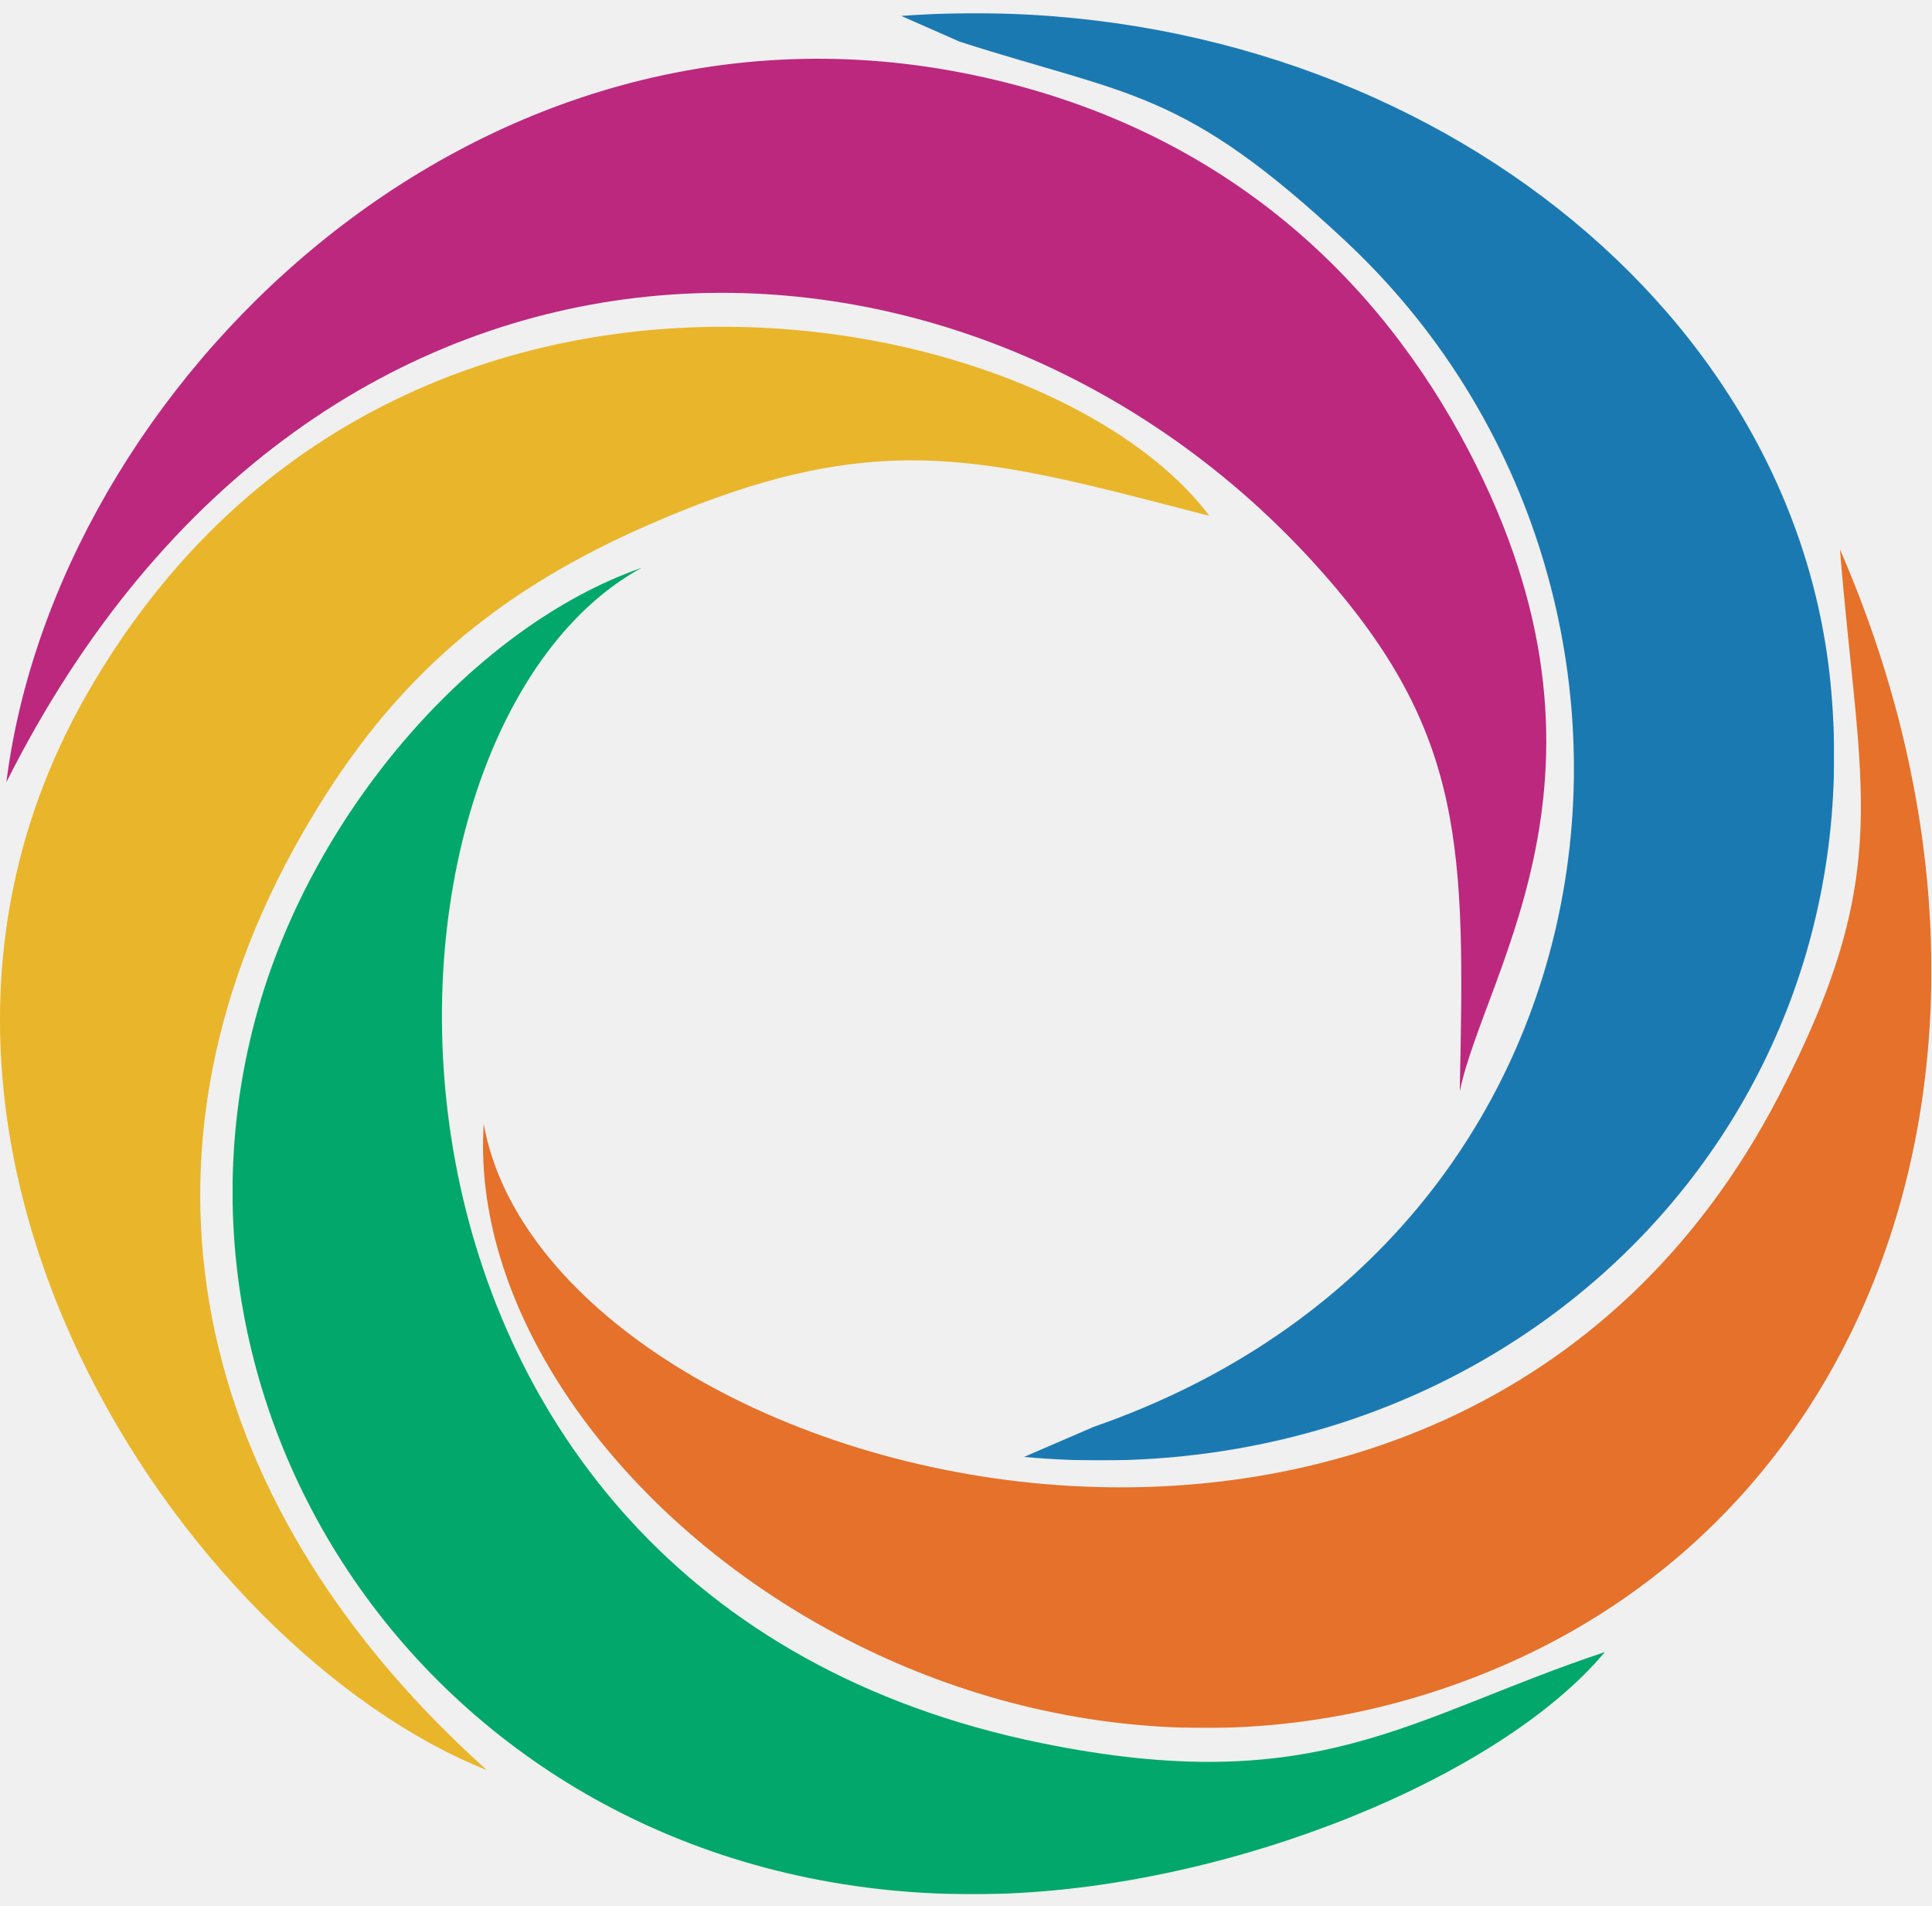
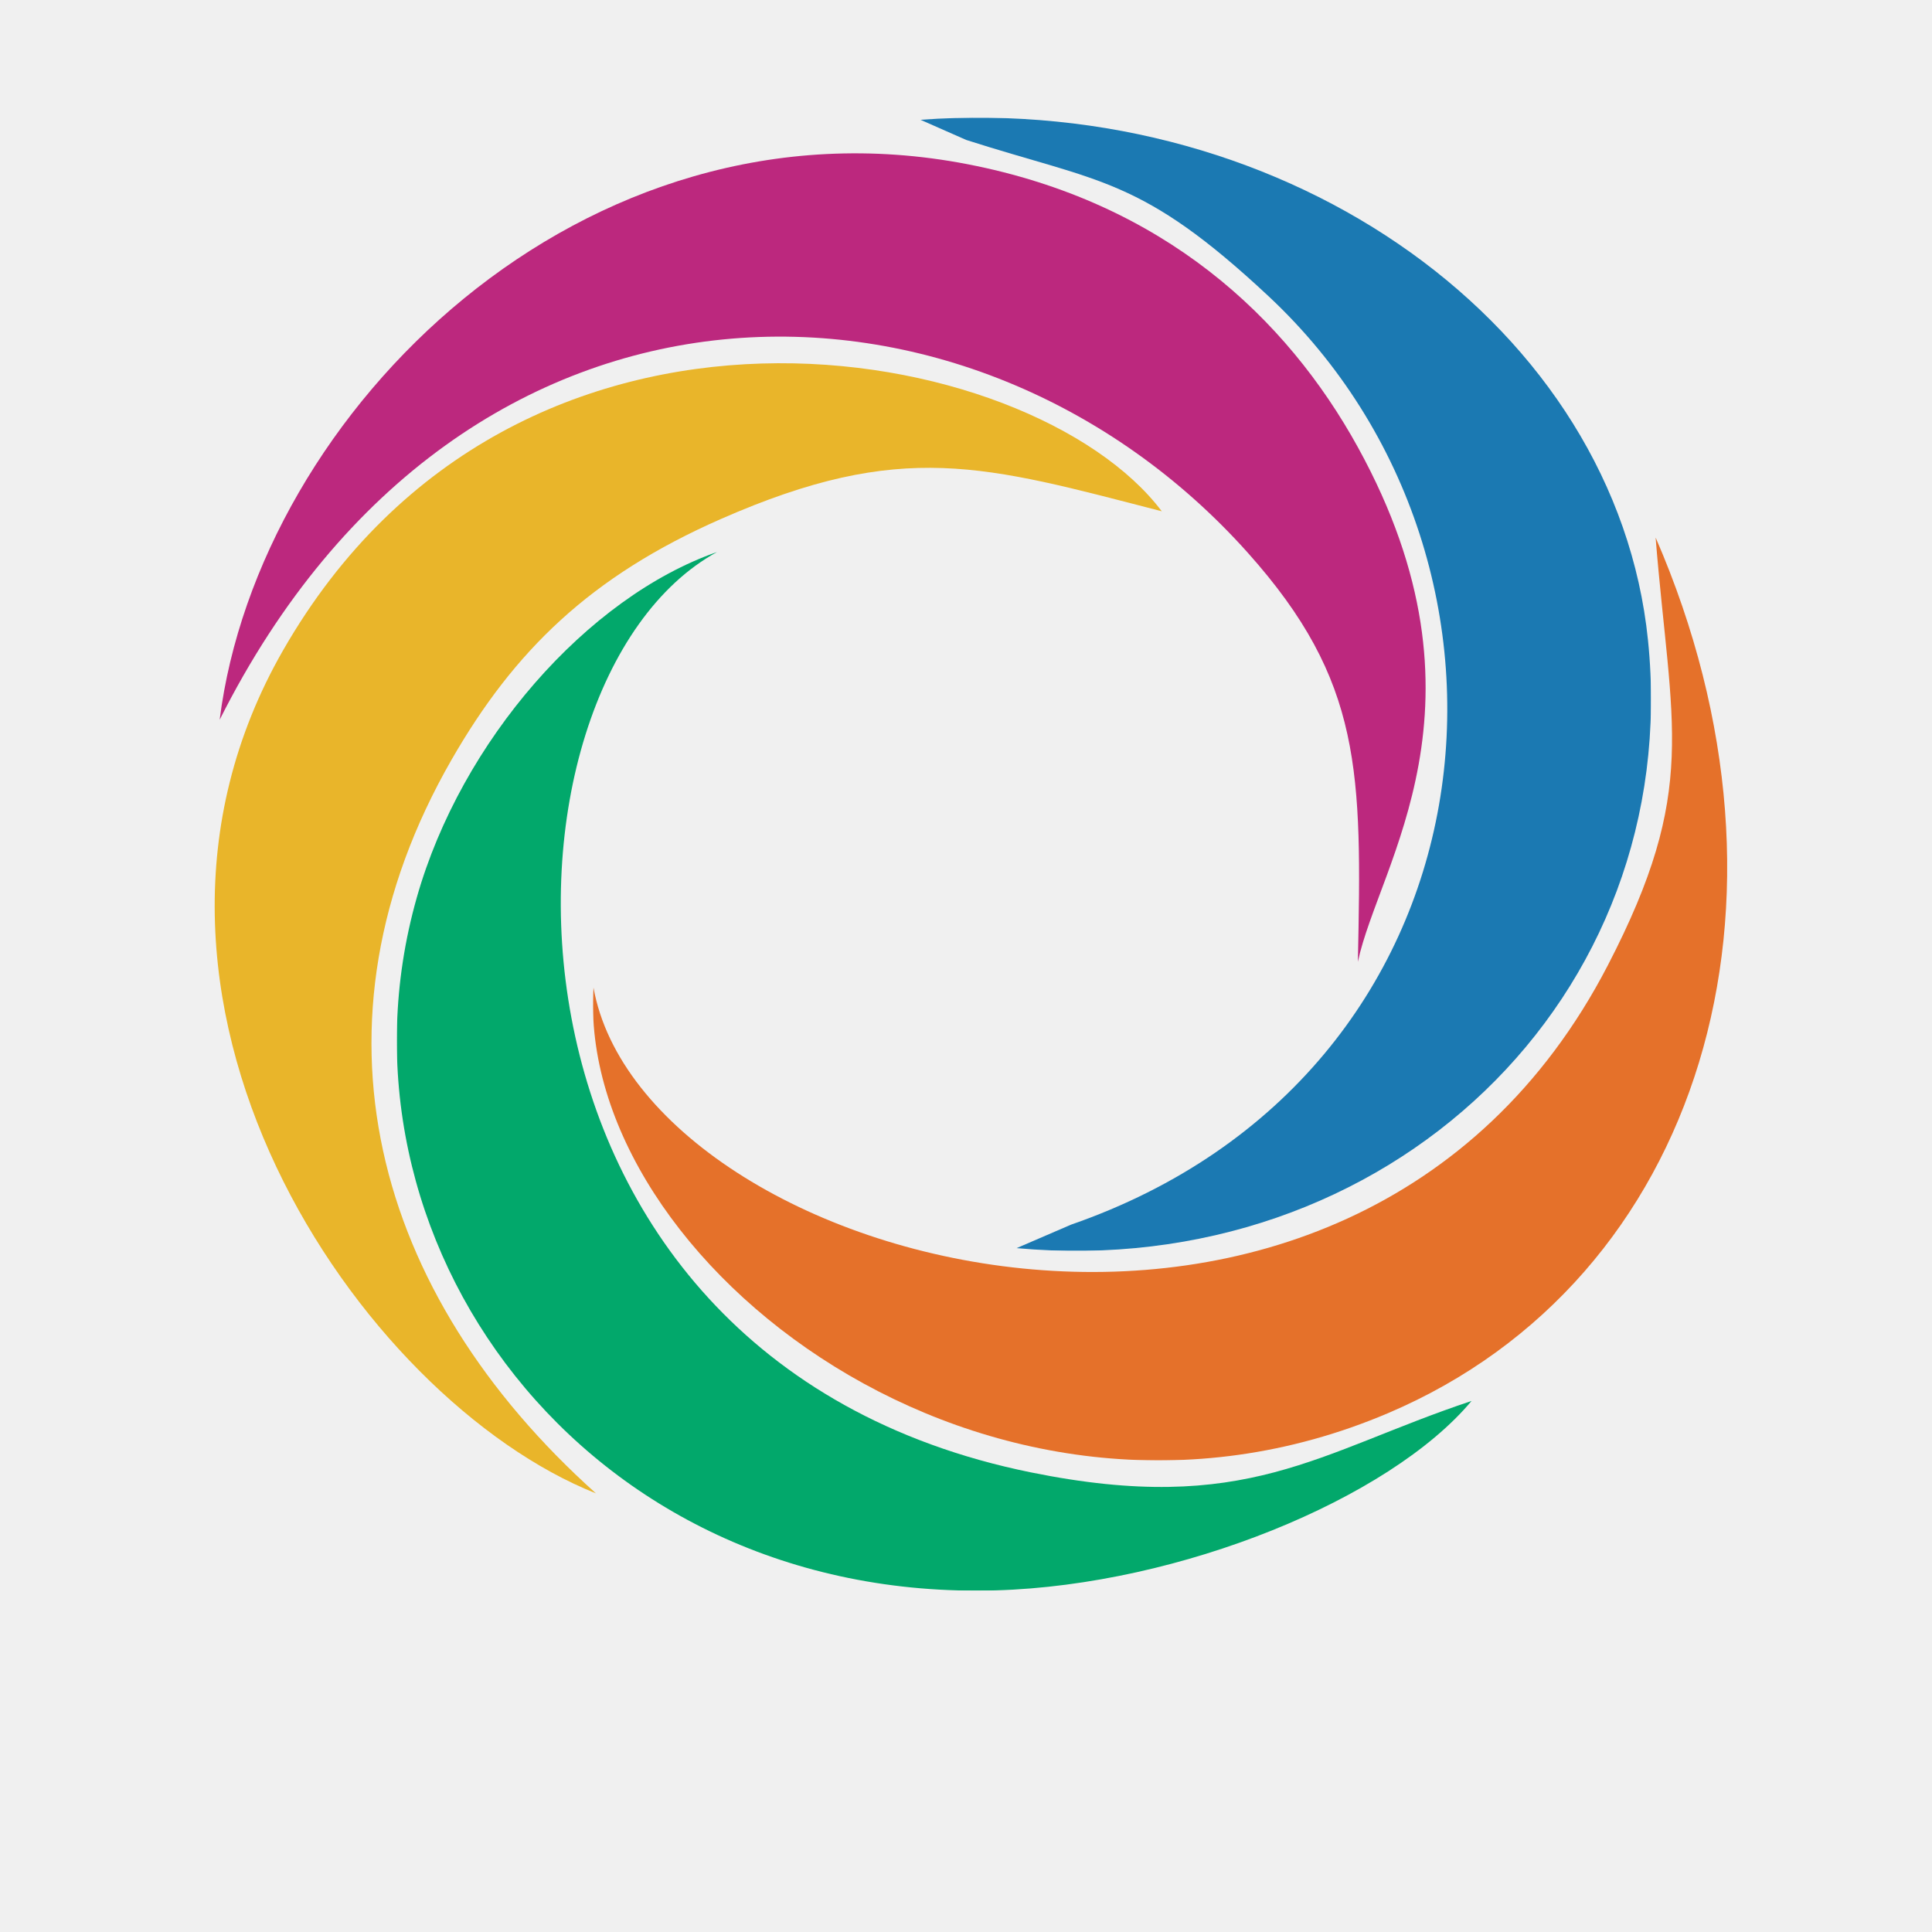
- <svg xmlns="http://www.w3.org/2000/svg" xmlns:xlink="http://www.w3.org/1999/xlink" width="146px" height="144px" viewBox="0 0 146 144" version="1.1">
+ <svg xmlns="http://www.w3.org/2000/svg" xmlns:xlink="http://www.w3.org/1999/xlink" width="36" height="36" viewBox="0 0 36 36">
  <defs>
-     <polygon id="path-1" points="0.107 0.874 70.604 0.874 70.604 110.222 0.107 110.222" />
-     <polygon id="path-3" points="0.574 0.779 104.278 0.779 104.278 101 0.574 101" />
-     <polygon id="path-5" points="0.501 0.386 109.952 0.386 109.952 89.436 0.501 89.436" />
+     <path id="a" d="M.02.169h13.614v21.115H.021z" />
+     <path id="c" d="M.11.15h20.026v19.353H.111z" />
+     <path id="e" d="M.097.074h21.135V17.27H.097z" />
+     <filter id="shadow" x="-50%" y="-50%" width="200%" height="200%">
+       <feOffset result="offOut" in="SourceAlpha" dx="0" dy="2" />
+       <feGaussianBlur result="blurOut" in="offOut" stdDeviation="1" />
+       <feBlend in="SourceGraphic" in2="blurOut" mode="normal" />
+       <feComponentTransfer>
+         <feFuncA type="linear" slope="0.2" />
+       </feComponentTransfer>
+     </filter>
  </defs>
-   <g id="IKMO-Logo" stroke="none" stroke-width="1" fill="none" fill-rule="evenodd">
-     <g id="Group-14">
-       <path d="M0.483,59.096 C24.038,12.231 73.337,13.469 99.707,42.996 C110.777,55.39 110.7,64.135 110.312,82.458 C112.304,73.029 123.967,57.602 110.323,32.816 C103.386,20.215 91.484,9.139 72.654,5.489 C35.562,-1.702 4.229,29.343 0.483,59.096" id="Fill-1" fill="#BC287E" />
-       <g id="Group-5" transform="translate(68, 0.126)">
-         <mask id="mask-2" fill="white">
-           <use xlink:href="#path-1" />
-         </mask>
-         <g id="Clip-4" />
-         <path d="M9.384,109.958 C45.088,113.22 73.835,85.805 70.312,51.299 C67.233,21.141 35.778,-1.525 0.107,1.077 L4.528,3.025 C17.453,7.168 21.376,6.591 33.69,18.1 C61.437,44.034 56.149,93.279 14.644,107.686 L9.384,109.958 Z" id="Fill-3" fill="#1B79B2" mask="url(#mask-2)" />
-       </g>
-       <path d="M36.793,133.747 C15.24,114.432 8.201,88.47 22.867,62.944 C28.897,52.448 36.259,45.252 48.859,39.721 C66.369,32.036 74.255,34.555 91.393,38.978 C78.891,22.388 29.165,13.083 6.614,52.365 C-12.631,85.889 14.016,124.693 36.793,133.747" id="Fill-6" fill="#E9B52A" />
-       <g id="Group-10" transform="translate(17, 42.126)">
-         <mask id="mask-4" fill="white">
-           <use xlink:href="#path-3" />
-         </mask>
-         <g id="Clip-9" />
-         <path d="M104.278,82.701 C89.457,87.633 82.57,93.823 61.742,89.588 C6.965,78.45 8.425,13.392 31.485,0.779 C18.928,5.16 6.795,19.018 2.511,34.087 C-6.824,66.918 18.503,102.127 58.395,100.972 C76.157,100.459 96.38,92.147 104.278,82.701" id="Fill-8" fill="#02A86B" mask="url(#mask-4)" />
-       </g>
-       <g id="Group-13" transform="translate(36, 41.126)">
-         <mask id="mask-6" fill="white">
-           <use xlink:href="#path-5" />
-         </mask>
-         <g id="Clip-12" />
-         <path d="M0.554,43.788 C-1.157,70.192 38.72,101.278 77.247,84.867 C107.444,72.004 118.399,35.705 103.045,0.386 C104.522,18.75 107.232,24.683 98.426,41.68 C73.521,89.749 5.366,70.87 0.554,43.788" id="Fill-11" fill="#E5712A" mask="url(#mask-6)" />
-       </g>
+   <g>
+     <path fill="#BC287E" d="M4.093 13.412c4.549-9.05 14.069-8.811 19.16-3.11 2.138 2.394 2.123 4.083 2.049 7.62.384-1.82 2.636-4.799.002-9.585-1.34-2.433-3.638-4.572-7.274-5.277C10.867 1.671 4.817 7.666 4.093 13.412" />
+     <g transform="translate(17.131 2.024)">
+       <mask id="b" fill="#fff">
+         <use xlink:href="#a" />
+       </mask>
+       <path fill="#1B79B2" mask="url(#b)" d="M1.812 21.233c6.895.63 12.446-4.664 11.765-11.327C12.983 4.082 6.91-.294.021.208l.853.376c2.496.8 3.254.689 5.632 2.911 5.358 5.008 4.337 14.518-3.678 17.3l-1.016.438z" />
+     </g>
+     <path fill="#E9B52A" d="M11.105 27.827c-4.162-3.73-5.521-8.743-2.69-13.672 1.165-2.027 2.587-3.417 5.02-4.485 3.381-1.484 4.904-.997 8.213-.143-2.414-3.204-12.016-5-16.37 2.585-3.717 6.474 1.429 13.967 5.827 15.715" />
+     <g transform="translate(7.283 10.135)">
+       <mask id="d" fill="#fff">
+         <use xlink:href="#c" />
+       </mask>
+       <path fill="#02A86B" mask="url(#d)" d="M20.136 15.97c-2.861.952-4.192 2.148-8.213 1.33C1.345 15.149 1.627 2.586 6.08.15 3.655.997 1.312 3.674.485 6.583c-1.803 6.34 3.088 13.14 10.791 12.916 3.43-.1 7.335-1.704 8.86-3.528" />
+     </g>
+     <g transform="translate(10.952 9.942)">
+       <mask id="f" fill="#fff">
+         <use xlink:href="#e" />
+       </mask>
+       <path fill="#E5712A" mask="url(#f)" d="M.107 8.456c-.33 5.098 7.37 11.101 14.81 7.932 5.83-2.484 7.946-9.493 4.981-16.314.286 3.547.809 4.692-.892 7.974-4.809 9.283-17.97 5.637-18.9.408" />
    </g>
  </g>
</svg>
